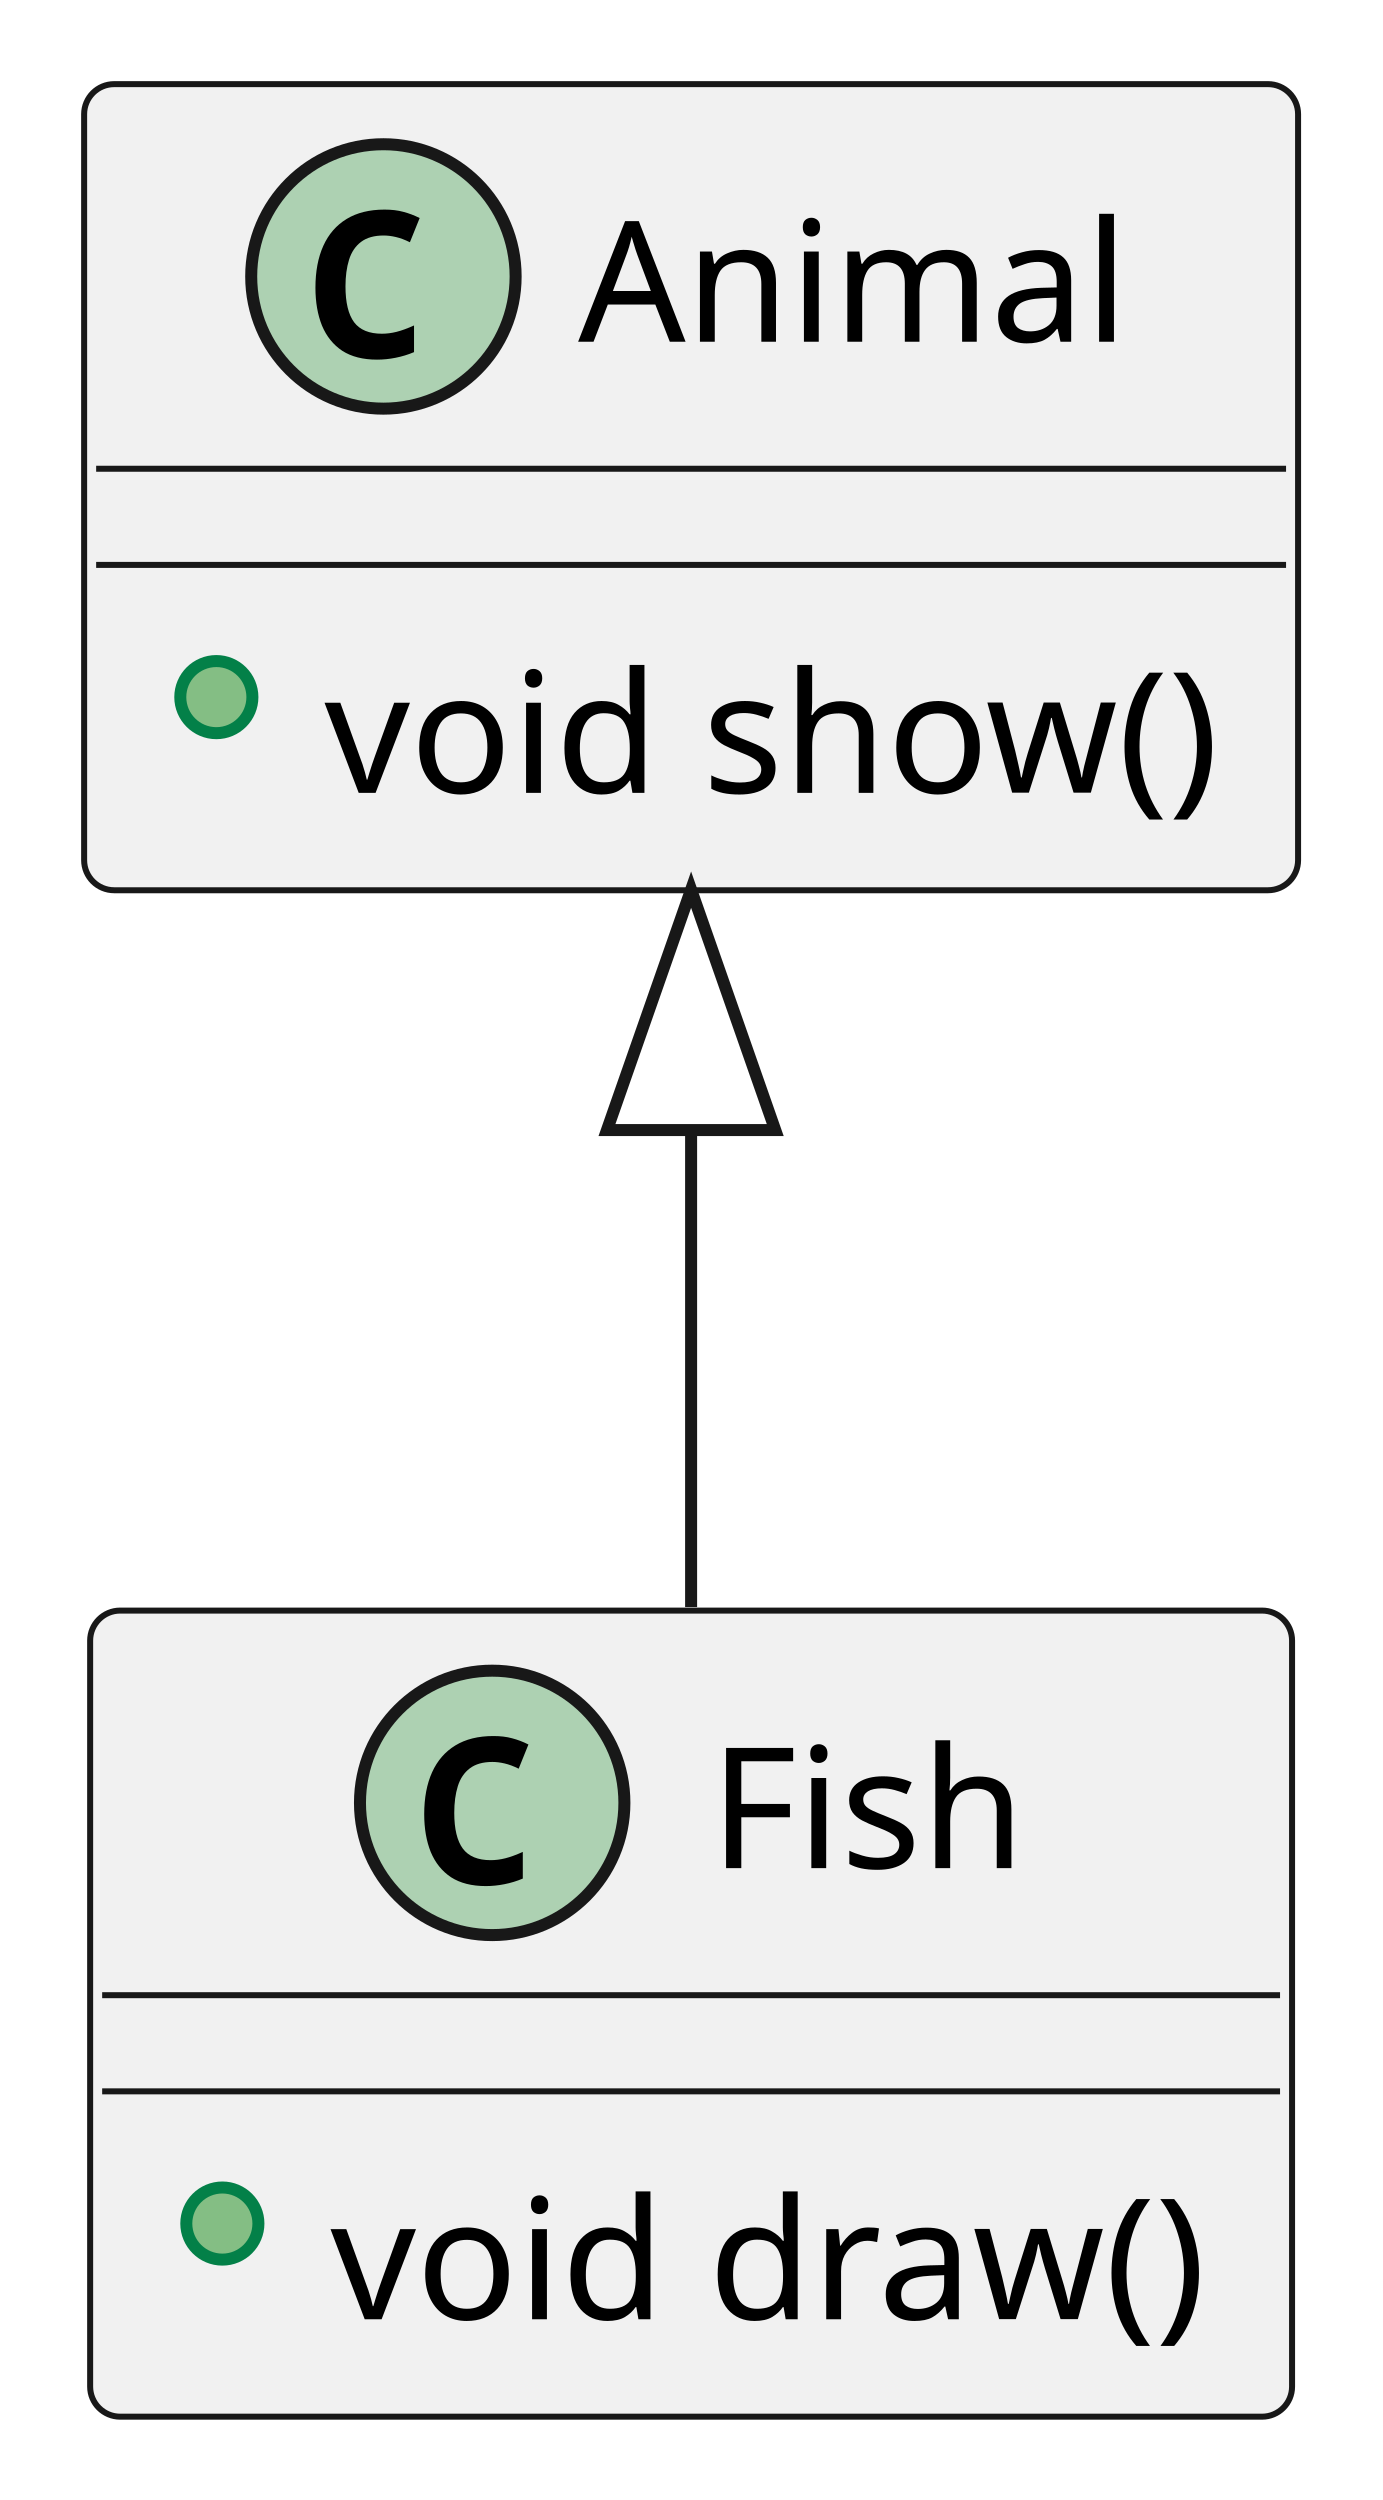
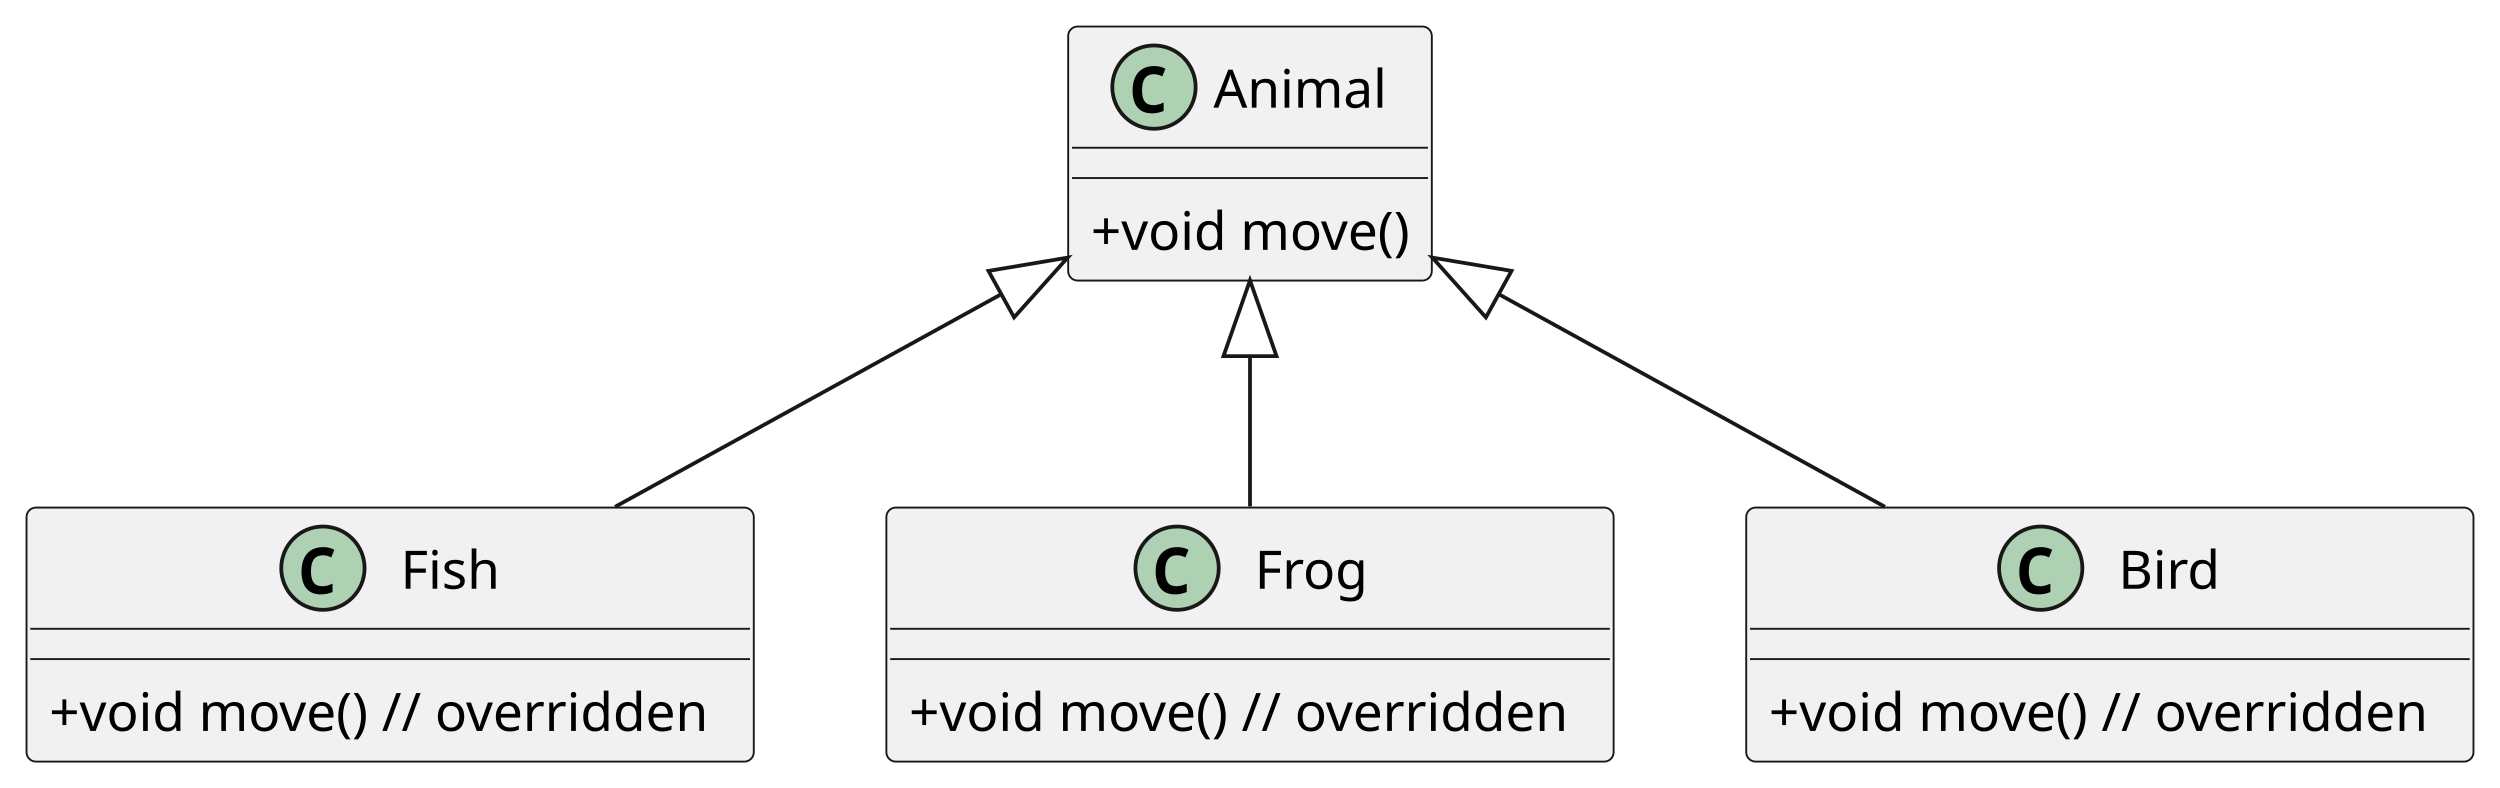
- <svg xmlns="http://www.w3.org/2000/svg" contentStyleType="text/css" height="208px" preserveAspectRatio="none" style="width:115px;height:208px;background:#FFFFFF;" version="1.1" viewBox="0 0 115 208" width="115px" zoomAndPan="magnify">
+ <svg xmlns="http://www.w3.org/2000/svg" contentStyleType="text/css" height="208px" preserveAspectRatio="none" style="width:660px;height:208px;background:#FFFFFF;" version="1.1" viewBox="0 0 660 208" width="660px" zoomAndPan="magnify">
  <defs />
  <g>
    <g id="elem_Animal">
-       <rect codeLine="187" fill="#F1F1F1" height="67.068" id="Animal" rx="2.5" ry="2.5" style="stroke:#181818;stroke-width:0.5;" width="101" x="7" y="7" />
-       <ellipse cx="31.9" cy="23" fill="#ADD1B2" rx="11" ry="11" style="stroke:#181818;stroke-width:1.0;" />
-       <path d="M31.369,29.922 Q29.619,29.922 28.478,29.188 Q27.353,28.438 26.791,27.094 Q26.244,25.734 26.244,23.938 Q26.244,21.906 26.9,20.453 Q27.556,19 28.837,18.219 Q30.119,17.438 31.994,17.438 Q32.884,17.438 33.556,17.625 Q34.228,17.797 34.916,18.141 L34.103,20.156 Q33.478,19.844 32.931,19.719 Q32.4,19.594 31.916,19.594 Q30.744,19.594 30.041,20.125 Q29.337,20.656 29.041,21.609 Q28.744,22.562 28.744,23.828 Q28.744,25.844 29.462,26.812 Q30.181,27.766 31.775,27.766 Q32.369,27.766 32.994,27.609 Q33.619,27.453 34.447,27.078 L34.447,29.297 Q33.712,29.609 32.916,29.766 Q32.134,29.922 31.369,29.922 Z " fill="#000000" />
-       <text fill="#000000" font-family="sans-serif" font-size="14" lengthAdjust="spacing" textLength="47" x="48.1" y="28.432">Animal</text>
-       <line style="stroke:#181818;stroke-width:0.5;" x1="8" x2="107" y1="39" y2="39" />
-       <line style="stroke:#181818;stroke-width:0.5;" x1="8" x2="107" y1="47" y2="47" />
-       <ellipse cx="18" cy="58" fill="#84BE84" rx="3" ry="3" style="stroke:#038048;stroke-width:1.0;" />
-       <text fill="#000000" font-family="sans-serif" font-size="14" lengthAdjust="spacing" textLength="75" x="27" y="65.966">void show()</text>
+       <rect codeLine="135" fill="#F1F1F1" height="67.068" id="Animal" rx="2.5" ry="2.5" style="stroke:#181818;stroke-width:0.5;" width="96" x="282" y="7" />
+       <ellipse cx="304.65" cy="23" fill="#ADD1B2" rx="11" ry="11" style="stroke:#181818;stroke-width:1.0;" />
+       <path d="M304.119,29.922 Q302.369,29.922 301.228,29.188 Q300.103,28.438 299.541,27.094 Q298.994,25.734 298.994,23.938 Q298.994,21.906 299.65,20.453 Q300.306,19 301.587,18.219 Q302.869,17.438 304.744,17.438 Q305.634,17.438 306.306,17.625 Q306.978,17.797 307.666,18.141 L306.853,20.156 Q306.228,19.844 305.681,19.719 Q305.15,19.594 304.666,19.594 Q303.494,19.594 302.791,20.125 Q302.087,20.656 301.791,21.609 Q301.494,22.562 301.494,23.828 Q301.494,25.844 302.212,26.812 Q302.931,27.766 304.525,27.766 Q305.119,27.766 305.744,27.609 Q306.369,27.453 307.197,27.078 L307.197,29.297 Q306.462,29.609 305.666,29.766 Q304.884,29.922 304.119,29.922 Z " fill="#000000" />
+       <text fill="#000000" font-family="sans-serif" font-size="14" lengthAdjust="spacing" textLength="47" x="320.35" y="28.432">Animal</text>
+       <line style="stroke:#181818;stroke-width:0.5;" x1="283" x2="377" y1="39" y2="39" />
+       <line style="stroke:#181818;stroke-width:0.5;" x1="283" x2="377" y1="47" y2="47" />
+       <text fill="#000000" font-family="sans-serif" font-size="14" lengthAdjust="spacing" textLength="84" x="288" y="65.966">+void move()</text>
    </g>
    <g id="elem_Fish">
-       <rect codeLine="190" fill="#F1F1F1" height="67.068" id="Fish" rx="2.5" ry="2.5" style="stroke:#181818;stroke-width:0.5;" width="100" x="7.5" y="134" />
-       <ellipse cx="40.95" cy="150" fill="#ADD1B2" rx="11" ry="11" style="stroke:#181818;stroke-width:1.0;" />
-       <path d="M40.419,156.922 Q38.669,156.922 37.528,156.188 Q36.403,155.438 35.841,154.094 Q35.294,152.734 35.294,150.938 Q35.294,148.906 35.95,147.453 Q36.606,146 37.888,145.219 Q39.169,144.438 41.044,144.438 Q41.934,144.438 42.606,144.625 Q43.278,144.797 43.966,145.141 L43.153,147.156 Q42.528,146.844 41.981,146.719 Q41.45,146.594 40.966,146.594 Q39.794,146.594 39.091,147.125 Q38.388,147.656 38.091,148.609 Q37.794,149.562 37.794,150.828 Q37.794,152.844 38.513,153.812 Q39.231,154.766 40.825,154.766 Q41.419,154.766 42.044,154.609 Q42.669,154.453 43.497,154.078 L43.497,156.297 Q42.763,156.609 41.966,156.766 Q41.184,156.922 40.419,156.922 Z " fill="#000000" />
-       <text fill="#000000" font-family="sans-serif" font-size="14" lengthAdjust="spacing" textLength="27" x="59.05" y="155.432">Fish</text>
-       <line style="stroke:#181818;stroke-width:0.5;" x1="8.5" x2="106.5" y1="166" y2="166" />
-       <line style="stroke:#181818;stroke-width:0.5;" x1="8.5" x2="106.5" y1="174" y2="174" />
-       <ellipse cx="18.5" cy="185" fill="#84BE84" rx="3" ry="3" style="stroke:#038048;stroke-width:1.0;" />
-       <text fill="#000000" font-family="sans-serif" font-size="14" lengthAdjust="spacing" textLength="74" x="27.5" y="192.966">void draw()</text>
+       <rect codeLine="138" fill="#F1F1F1" height="67.068" id="Fish" rx="2.5" ry="2.5" style="stroke:#181818;stroke-width:0.5;" width="192" x="7" y="134" />
+       <ellipse cx="85.25" cy="150" fill="#ADD1B2" rx="11" ry="11" style="stroke:#181818;stroke-width:1.0;" />
+       <path d="M84.719,156.922 Q82.969,156.922 81.828,156.188 Q80.703,155.438 80.141,154.094 Q79.594,152.734 79.594,150.938 Q79.594,148.906 80.25,147.453 Q80.906,146 82.188,145.219 Q83.469,144.438 85.344,144.438 Q86.234,144.438 86.906,144.625 Q87.578,144.797 88.266,145.141 L87.453,147.156 Q86.828,146.844 86.281,146.719 Q85.75,146.594 85.266,146.594 Q84.094,146.594 83.391,147.125 Q82.688,147.656 82.391,148.609 Q82.094,149.562 82.094,150.828 Q82.094,152.844 82.812,153.812 Q83.531,154.766 85.125,154.766 Q85.719,154.766 86.344,154.609 Q86.969,154.453 87.797,154.078 L87.797,156.297 Q87.062,156.609 86.266,156.766 Q85.484,156.922 84.719,156.922 Z " fill="#000000" />
+       <text fill="#000000" font-family="sans-serif" font-size="14" lengthAdjust="spacing" textLength="27" x="105.75" y="155.432">Fish</text>
+       <line style="stroke:#181818;stroke-width:0.5;" x1="8" x2="198" y1="166" y2="166" />
+       <line style="stroke:#181818;stroke-width:0.5;" x1="8" x2="198" y1="174" y2="174" />
+       <text fill="#000000" font-family="sans-serif" font-size="14" lengthAdjust="spacing" textLength="180" x="13" y="192.966">+void move()  // overridden</text>
+     </g>
+     <g id="elem_Frog">
+       <rect codeLine="141" fill="#F1F1F1" height="67.068" id="Frog" rx="2.5" ry="2.5" style="stroke:#181818;stroke-width:0.5;" width="192" x="234" y="134" />
+       <ellipse cx="310.75" cy="150" fill="#ADD1B2" rx="11" ry="11" style="stroke:#181818;stroke-width:1.0;" />
+       <path d="M310.219,156.922 Q308.469,156.922 307.328,156.188 Q306.203,155.438 305.641,154.094 Q305.094,152.734 305.094,150.938 Q305.094,148.906 305.75,147.453 Q306.406,146 307.688,145.219 Q308.969,144.438 310.844,144.438 Q311.734,144.438 312.406,144.625 Q313.078,144.797 313.766,145.141 L312.953,147.156 Q312.328,146.844 311.781,146.719 Q311.25,146.594 310.766,146.594 Q309.594,146.594 308.891,147.125 Q308.188,147.656 307.891,148.609 Q307.594,149.562 307.594,150.828 Q307.594,152.844 308.312,153.812 Q309.031,154.766 310.625,154.766 Q311.219,154.766 311.844,154.609 Q312.469,154.453 313.297,154.078 L313.297,156.297 Q312.562,156.609 311.766,156.766 Q310.984,156.922 310.219,156.922 Z " fill="#000000" />
+       <text fill="#000000" font-family="sans-serif" font-size="14" lengthAdjust="spacing" textLength="30" x="331.25" y="155.432">Frog</text>
+       <line style="stroke:#181818;stroke-width:0.5;" x1="235" x2="425" y1="166" y2="166" />
+       <line style="stroke:#181818;stroke-width:0.5;" x1="235" x2="425" y1="174" y2="174" />
+       <text fill="#000000" font-family="sans-serif" font-size="14" lengthAdjust="spacing" textLength="180" x="240" y="192.966">+void move()  // overridden</text>
+     </g>
+     <g id="elem_Bird">
+       <rect codeLine="144" fill="#F1F1F1" height="67.068" id="Bird" rx="2.5" ry="2.5" style="stroke:#181818;stroke-width:0.5;" width="192" x="461" y="134" />
+       <ellipse cx="538.75" cy="150" fill="#ADD1B2" rx="11" ry="11" style="stroke:#181818;stroke-width:1.0;" />
+       <path d="M538.219,156.922 Q536.469,156.922 535.328,156.188 Q534.203,155.438 533.641,154.094 Q533.094,152.734 533.094,150.938 Q533.094,148.906 533.75,147.453 Q534.406,146 535.688,145.219 Q536.969,144.438 538.844,144.438 Q539.734,144.438 540.406,144.625 Q541.078,144.797 541.766,145.141 L540.953,147.156 Q540.328,146.844 539.781,146.719 Q539.25,146.594 538.766,146.594 Q537.594,146.594 536.891,147.125 Q536.188,147.656 535.891,148.609 Q535.594,149.562 535.594,150.828 Q535.594,152.844 536.312,153.812 Q537.031,154.766 538.625,154.766 Q539.219,154.766 539.844,154.609 Q540.469,154.453 541.297,154.078 L541.297,156.297 Q540.562,156.609 539.766,156.766 Q538.984,156.922 538.219,156.922 Z " fill="#000000" />
+       <text fill="#000000" font-family="sans-serif" font-size="14" lengthAdjust="spacing" textLength="28" x="559.25" y="155.432">Bird</text>
+       <line style="stroke:#181818;stroke-width:0.5;" x1="462" x2="652" y1="166" y2="166" />
+       <line style="stroke:#181818;stroke-width:0.5;" x1="462" x2="652" y1="174" y2="174" />
+       <text fill="#000000" font-family="sans-serif" font-size="14" lengthAdjust="spacing" textLength="180" x="467" y="192.966">+void move()  // overridden</text>
    </g>
    <g id="link_Animal_Fish">
-       <path codeLine="194" d="M57.5,94.2 C57.5,107.61 57.5,121.63 57.5,133.71 " fill="none" id="Animal-backto-Fish" style="stroke:#181818;stroke-width:1.0;" />
-       <polygon fill="none" points="50.5,94.02,57.5,74.02,64.5,94.02,50.5,94.02" style="stroke:#181818;stroke-width:1.0;" />
+       <path codeLine="148" d="M264.23,77.72 C232.07,95.43 193.65,116.58 162.38,133.8 " fill="none" id="Animal-backto-Fish" style="stroke:#181818;stroke-width:1.0;" />
+       <polygon fill="none" points="260.96,71.52,281.86,68.01,267.72,83.79,260.96,71.52" style="stroke:#181818;stroke-width:1.0;" />
+     </g>
+     <g id="link_Animal_Frog">
+       <path codeLine="149" d="M330,94.2 C330,107.61 330,121.63 330,133.71 " fill="none" id="Animal-backto-Frog" style="stroke:#181818;stroke-width:1.0;" />
+       <polygon fill="none" points="323,94.02,330,74.02,337,94.02,323,94.02" style="stroke:#181818;stroke-width:1.0;" />
+     </g>
+     <g id="link_Animal_Bird">
+       <path codeLine="150" d="M395.77,77.72 C427.93,95.43 466.35,116.58 497.62,133.8 " fill="none" id="Animal-backto-Bird" style="stroke:#181818;stroke-width:1.0;" />
+       <polygon fill="none" points="392.28,83.79,378.14,68.01,399.04,71.52,392.28,83.79" style="stroke:#181818;stroke-width:1.0;" />
    </g>
  </g>
</svg>
